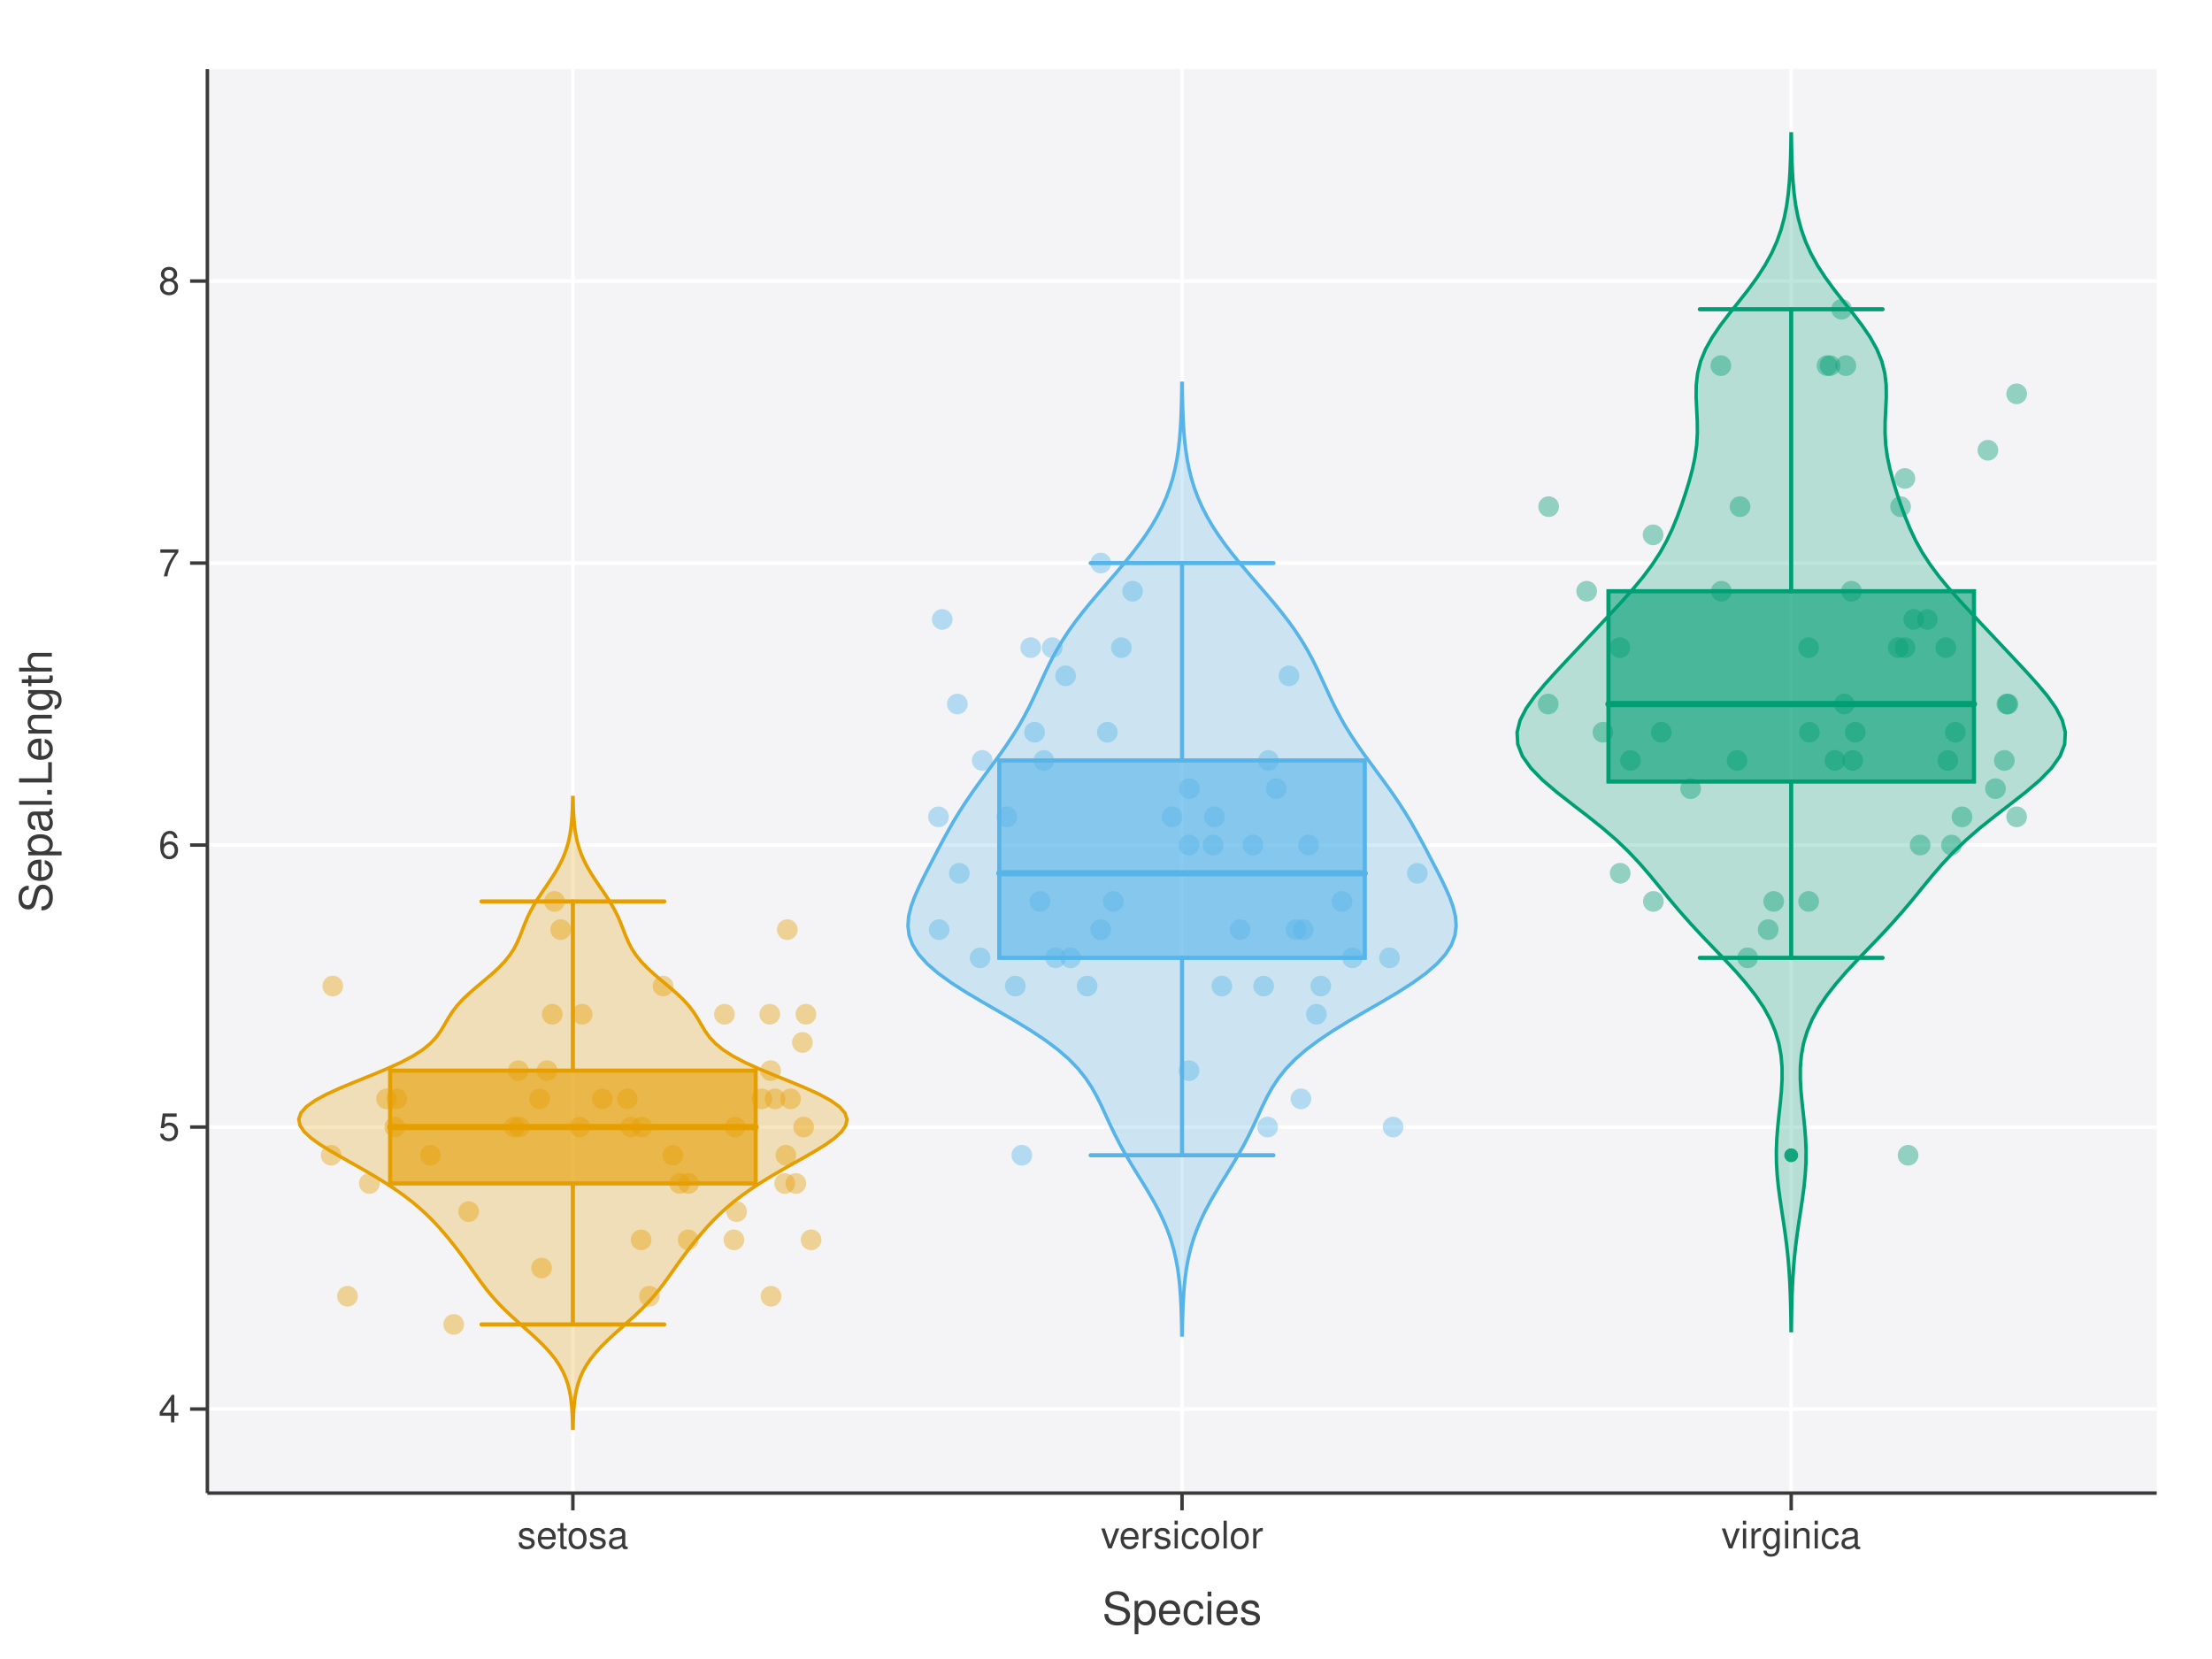
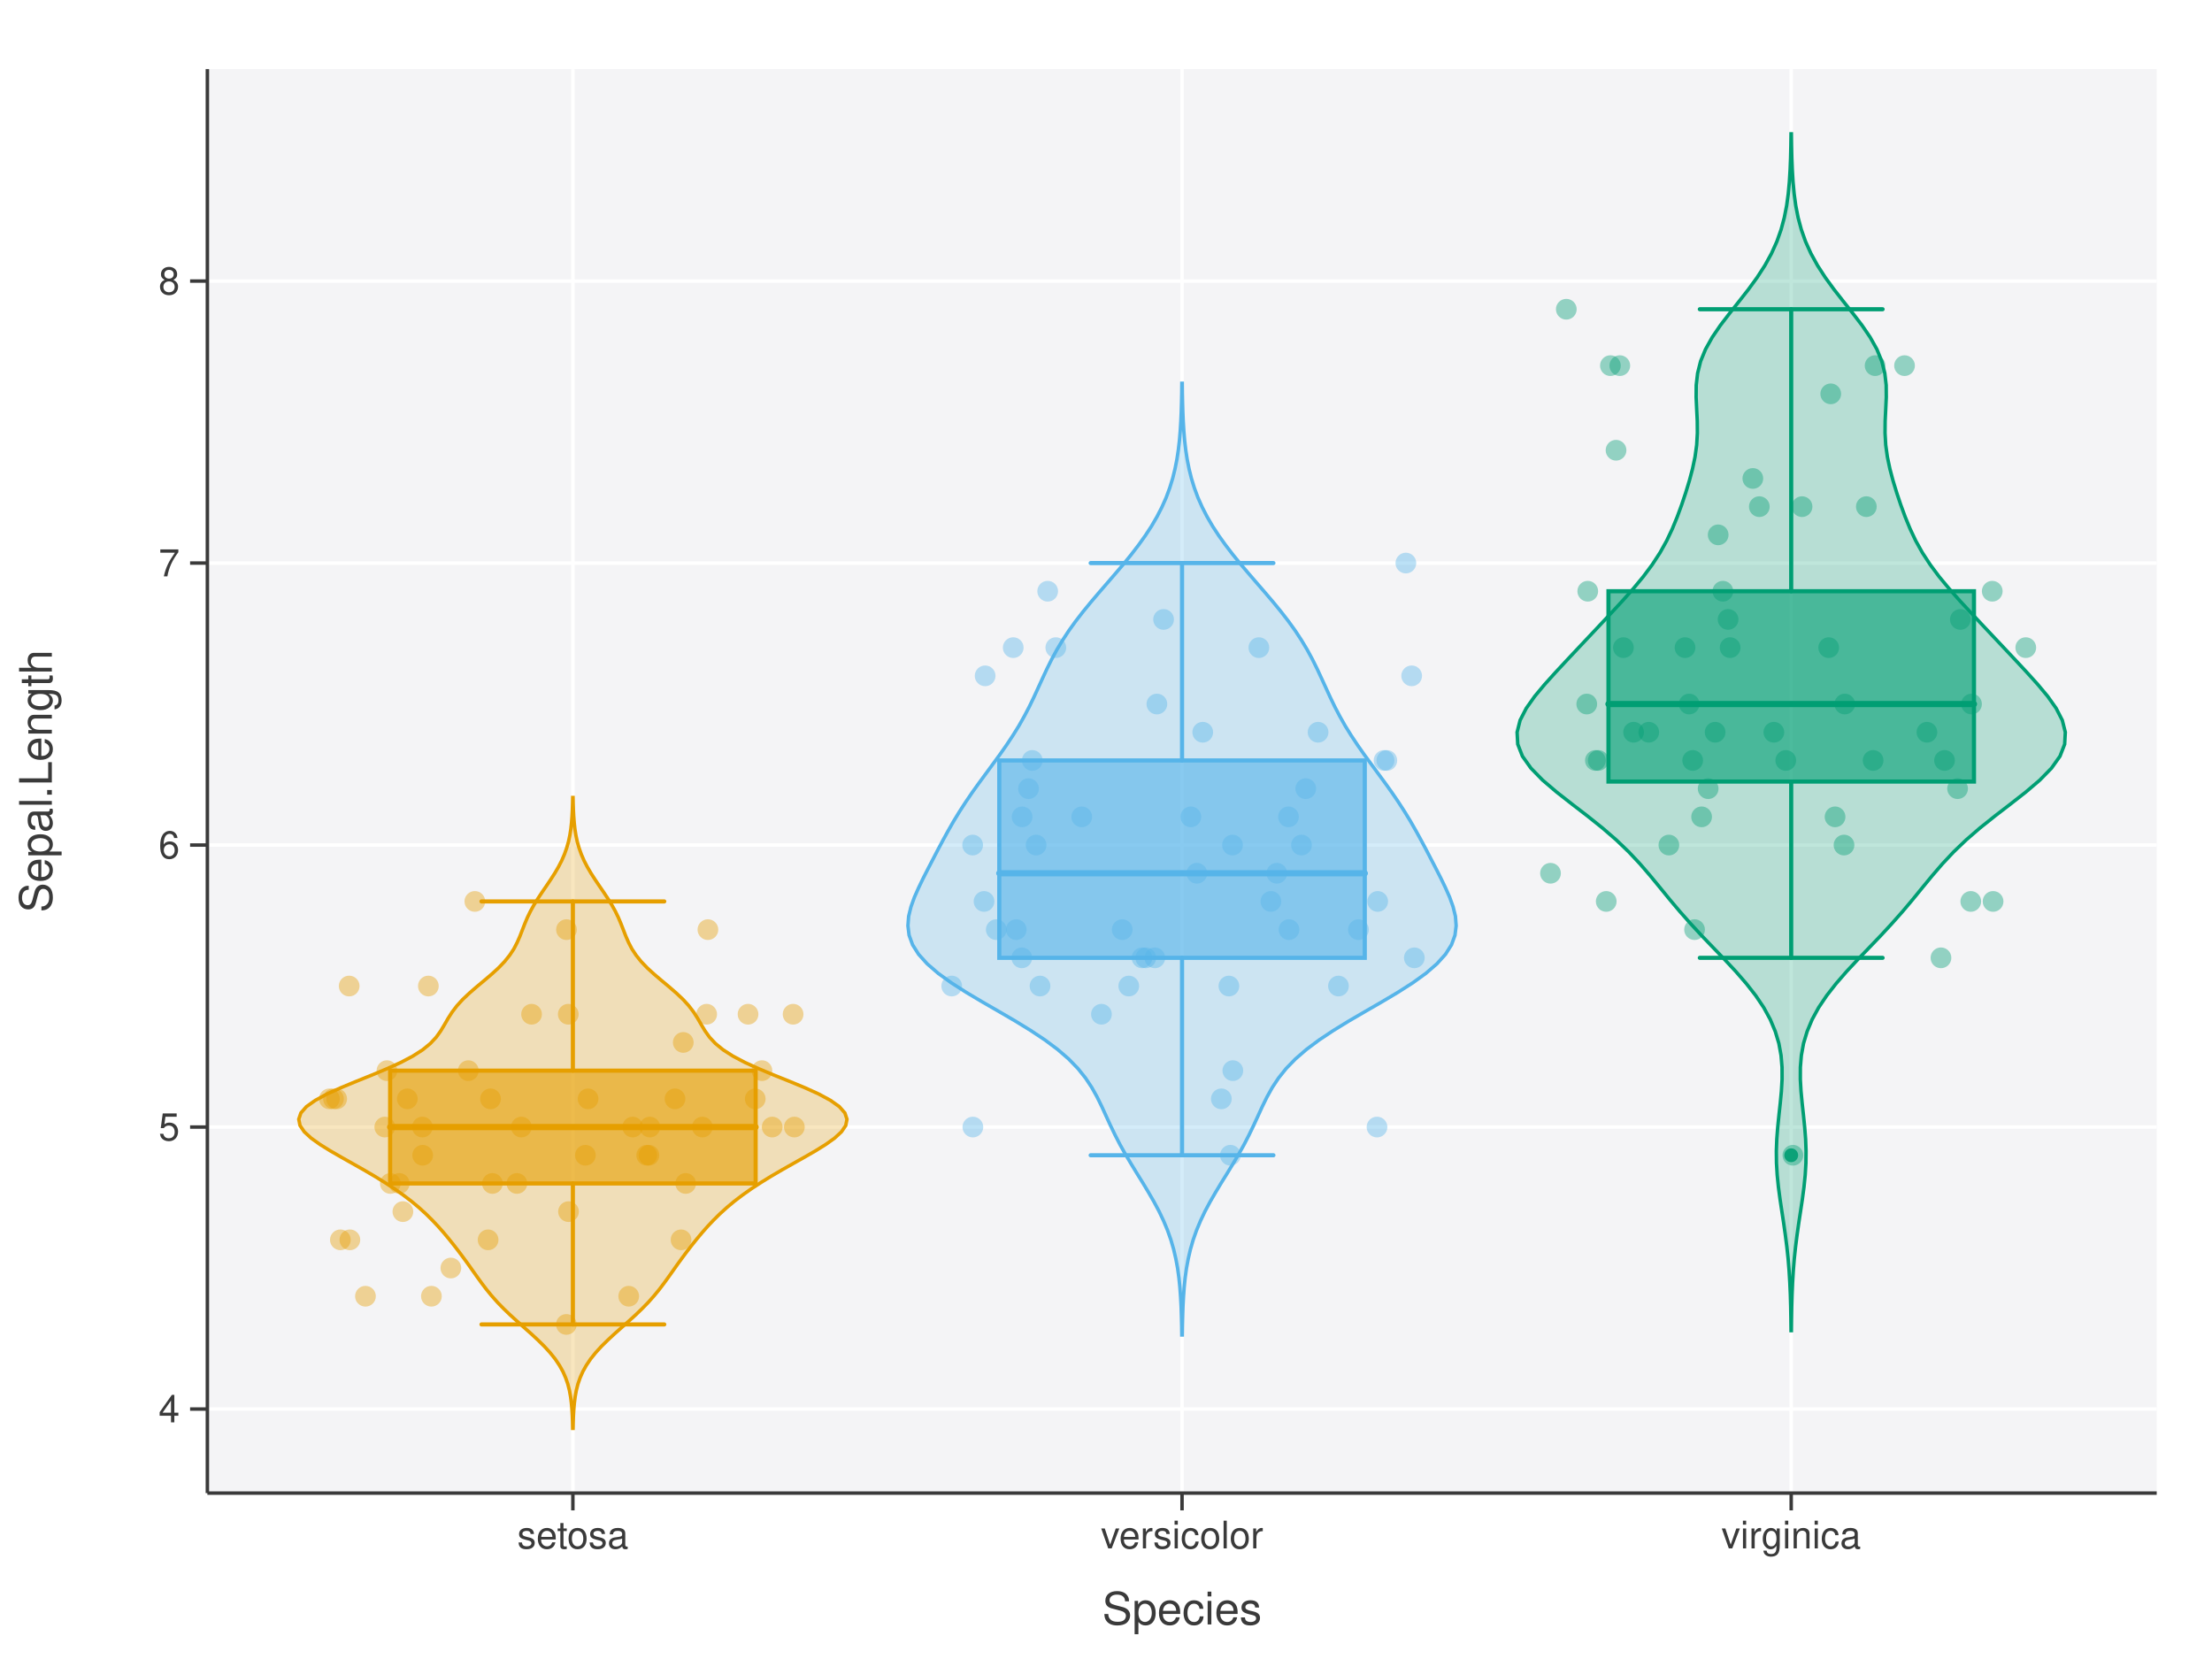
<svg xmlns="http://www.w3.org/2000/svg" width="640" height="480" viewBox="0 0 640 480" font-family="Helvetica, Arial, sans-serif">
  <rect x="0" y="0" width="640" height="480" fill="#FFFFFF" />
  <rect x="60" y="20" width="564" height="412" fill="#F4F4F6" />
  <line x1="165.75" y1="20" x2="165.75" y2="432" stroke="#FFFFFF" stroke-width="1" />
  <line x1="342" y1="20" x2="342" y2="432" stroke="#FFFFFF" stroke-width="1" />
  <line x1="518.25" y1="20" x2="518.25" y2="432" stroke="#FFFFFF" stroke-width="1" />
  <line x1="60" y1="407.68" x2="624" y2="407.68" stroke="#FFFFFF" stroke-width="1" />
  <line x1="60" y1="326.09" x2="624" y2="326.09" stroke="#FFFFFF" stroke-width="1" />
  <line x1="60" y1="244.5" x2="624" y2="244.5" stroke="#FFFFFF" stroke-width="1" />
  <line x1="60" y1="162.91" x2="624" y2="162.91" stroke="#FFFFFF" stroke-width="1" />
  <line x1="60" y1="81.32" x2="624" y2="81.32" stroke="#FFFFFF" stroke-width="1" />
  <clipPath id="panel1">
    <rect x="60" y="20" width="564" height="412" />
  </clipPath>
  <g clip-path="url(#panel1)">
    <polygon points="165.69,413.27 165.65,411.45 165.59,409.62 165.48,407.8 165.32,405.97 165.09,404.15 164.76,402.32 164.3,400.5 163.67,398.67 162.87,396.84 161.85,395.02 160.62,393.19 159.16,391.37 157.49,389.54 155.64,387.72 153.67,385.89 151.62,384.07 149.57,382.24 147.57,380.42 145.67,378.59 143.9,376.77 142.28,374.94 140.78,373.12 139.39,371.29 138.07,369.47 136.77,367.64 135.48,365.81 134.15,363.99 132.79,362.16 131.38,360.34 129.92,358.51 128.4,356.69 126.79,354.86 125.07,353.04 123.22,351.21 121.22,349.39 119.03,347.56 116.64,345.74 114.05,343.91 111.26,342.09 108.29,340.26 105.17,338.44 101.94,336.61 98.69,334.78 95.53,332.96 92.59,331.13 90.04,329.31 88.05,327.48 86.81,325.66 86.44,323.83 87.05,322.01 88.66,320.18 91.23,318.36 94.61,316.53 98.63,314.71 103.04,312.88 107.56,311.06 111.93,309.23 115.94,307.41 119.41,305.58 122.27,303.75 124.5,301.93 126.21,300.1 127.51,298.28 128.61,296.45 129.66,294.63 130.83,292.8 132.22,290.98 133.89,289.15 135.82,287.33 137.93,285.5 140.11,283.68 142.26,281.85 144.25,280.03 146,278.2 147.47,276.37 148.67,274.55 149.62,272.72 150.42,270.9 151.13,269.07 151.84,267.25 152.61,265.42 153.5,263.6 154.52,261.77 155.65,259.95 156.86,258.12 158.11,256.3 159.34,254.47 160.51,252.65 161.58,250.82 162.52,249 163.31,247.17 163.96,245.34 164.48,243.52 164.87,241.69 165.16,239.87 165.36,238.04 165.5,236.22 165.6,234.39 165.66,232.57 165.7,230.74 165.8,230.74 165.84,232.57 165.9,234.39 166,236.22 166.14,238.04 166.34,239.87 166.63,241.69 167.02,243.52 167.54,245.34 168.19,247.17 168.98,249 169.92,250.82 170.99,252.65 172.16,254.47 173.39,256.3 174.64,258.12 175.85,259.95 176.98,261.77 178,263.6 178.89,265.42 179.66,267.25 180.37,269.07 181.08,270.9 181.88,272.72 182.83,274.55 184.03,276.37 185.5,278.2 187.25,280.03 189.24,281.85 191.39,283.68 193.57,285.5 195.68,287.33 197.61,289.15 199.28,290.98 200.67,292.8 201.84,294.63 202.89,296.45 203.99,298.28 205.29,300.1 207,301.93 209.23,303.75 212.09,305.58 215.56,307.41 219.57,309.23 223.94,311.06 228.46,312.88 232.87,314.71 236.89,316.53 240.27,318.36 242.84,320.18 244.45,322.01 245.06,323.83 244.69,325.66 243.45,327.48 241.46,329.31 238.91,331.13 235.97,332.96 232.81,334.78 229.56,336.61 226.33,338.44 223.21,340.26 220.24,342.09 217.45,343.91 214.86,345.74 212.47,347.56 210.28,349.39 208.28,351.21 206.43,353.04 204.71,354.86 203.1,356.69 201.58,358.51 200.12,360.34 198.71,362.16 197.35,363.99 196.02,365.81 194.73,367.64 193.43,369.47 192.11,371.29 190.72,373.12 189.22,374.94 187.6,376.77 185.83,378.59 183.93,380.42 181.93,382.24 179.88,384.07 177.83,385.89 175.86,387.72 174.01,389.54 172.34,391.37 170.88,393.19 169.65,395.02 168.63,396.84 167.83,398.67 167.2,400.5 166.74,402.32 166.41,404.15 166.18,405.97 166.02,407.8 165.91,409.62 165.85,411.45 165.81,413.27" fill="#E69F00" fill-opacity="0.25" stroke="#E69F00" stroke-width="1" />
    <polygon points="341.93,386.25 341.89,383.49 341.82,380.74 341.73,377.99 341.58,375.23 341.38,372.48 341.1,369.73 340.72,366.97 340.21,364.22 339.57,361.47 338.77,358.71 337.8,355.96 336.65,353.21 335.34,350.45 333.87,347.7 332.28,344.95 330.62,342.19 328.91,339.44 327.23,336.68 325.6,333.93 324.06,331.18 322.64,328.42 321.31,325.67 320.04,322.92 318.78,320.16 317.43,317.41 315.9,314.66 314.07,311.9 311.87,309.15 309.2,306.4 306.01,303.64 302.33,300.89 298.19,298.14 293.69,295.38 288.97,292.63 284.2,289.88 279.56,287.12 275.26,284.37 271.45,281.62 268.26,278.86 265.78,276.11 264.04,273.36 263.03,270.6 262.69,267.85 262.9,265.1 263.58,262.34 264.57,259.59 265.79,256.84 267.12,254.08 268.52,251.33 269.95,248.58 271.38,245.82 272.85,243.07 274.36,240.32 275.94,237.56 277.62,234.81 279.4,232.06 281.28,229.3 283.25,226.55 285.27,223.8 287.3,221.04 289.31,218.29 291.24,215.54 293.07,212.78 294.78,210.03 296.34,207.27 297.78,204.52 299.11,201.77 300.38,199.01 301.64,196.26 302.92,193.51 304.29,190.75 305.78,188 307.43,185.25 309.24,182.49 311.22,179.74 313.35,176.99 315.61,174.23 317.95,171.48 320.33,168.73 322.71,165.97 325.05,163.22 327.29,160.47 329.41,157.71 331.38,154.96 333.18,152.21 334.78,149.45 336.19,146.7 337.41,143.95 338.43,141.19 339.28,138.44 339.96,135.69 340.51,132.93 340.93,130.18 341.25,127.43 341.48,124.67 341.65,121.92 341.77,119.17 341.85,116.41 341.91,113.66 341.94,110.91 342.06,110.91 342.09,113.66 342.15,116.41 342.23,119.17 342.35,121.92 342.52,124.67 342.75,127.43 343.07,130.18 343.49,132.93 344.04,135.69 344.72,138.44 345.57,141.19 346.59,143.95 347.81,146.7 349.22,149.45 350.82,152.21 352.62,154.96 354.59,157.71 356.71,160.47 358.95,163.22 361.29,165.97 363.67,168.73 366.05,171.48 368.39,174.23 370.65,176.99 372.78,179.74 374.76,182.49 376.57,185.25 378.22,188 379.71,190.75 381.08,193.51 382.36,196.26 383.62,199.01 384.89,201.77 386.22,204.52 387.66,207.27 389.22,210.03 390.93,212.78 392.76,215.54 394.69,218.29 396.7,221.04 398.73,223.8 400.75,226.55 402.72,229.3 404.6,232.06 406.38,234.81 408.06,237.56 409.64,240.32 411.15,243.07 412.62,245.82 414.05,248.58 415.48,251.33 416.88,254.08 418.21,256.84 419.43,259.59 420.42,262.34 421.1,265.1 421.31,267.85 420.97,270.6 419.96,273.36 418.22,276.11 415.74,278.86 412.55,281.62 408.74,284.37 404.44,287.12 399.8,289.88 395.03,292.63 390.31,295.38 385.81,298.14 381.67,300.89 377.99,303.64 374.8,306.4 372.13,309.15 369.93,311.9 368.1,314.66 366.57,317.41 365.22,320.16 363.96,322.92 362.69,325.67 361.36,328.42 359.94,331.18 358.4,333.93 356.77,336.68 355.09,339.44 353.38,342.19 351.72,344.95 350.13,347.7 348.66,350.45 347.35,353.21 346.2,355.96 345.23,358.71 344.43,361.47 343.79,364.22 343.28,366.97 342.9,369.73 342.62,372.48 342.42,375.23 342.27,377.99 342.18,380.74 342.11,383.49 342.07,386.25" fill="#56B4E9" fill-opacity="0.25" stroke="#56B4E9" stroke-width="1" />
    <polygon points="518.2,384.99 518.16,381.53 518.1,378.07 518,374.61 517.85,371.14 517.64,367.68 517.36,364.22 516.99,360.75 516.55,357.29 516.06,353.83 515.53,350.37 515.01,346.9 514.55,343.44 514.2,339.98 513.99,336.52 513.95,333.05 514.08,329.59 514.35,326.13 514.7,322.67 515.08,319.2 515.41,315.74 515.61,312.28 515.6,308.81 515.31,305.35 514.68,301.89 513.64,298.43 512.19,294.96 510.3,291.5 507.97,288.04 505.26,284.58 502.25,281.11 499.02,277.65 495.69,274.19 492.37,270.73 489.16,267.26 486.09,263.8 483.17,260.34 480.34,256.87 477.49,253.41 474.51,249.95 471.26,246.49 467.64,243.02 463.64,239.56 459.31,236.1 454.81,232.64 450.38,229.17 446.32,225.71 442.94,222.25 440.48,218.79 439.13,215.32 438.94,211.86 439.81,208.4 441.59,204.93 444.04,201.47 446.93,198.01 450.05,194.55 453.28,191.08 456.53,187.62 459.79,184.16 463.05,180.7 466.3,177.23 469.5,173.77 472.57,170.31 475.44,166.85 478.03,163.38 480.29,159.92 482.22,156.46 483.86,152.99 485.28,149.53 486.55,146.07 487.71,142.61 488.77,139.14 489.69,135.68 490.42,132.22 490.9,128.76 491.1,125.29 491.07,121.83 490.9,118.37 490.74,114.91 490.77,111.44 491.17,107.98 492.04,104.52 493.46,101.06 495.4,97.59 497.76,94.13 500.41,90.67 503.16,87.2 505.87,83.74 508.39,80.28 510.63,76.82 512.54,73.35 514.1,69.89 515.32,66.43 516.25,62.97 516.93,59.5 517.4,56.04 517.72,52.58 517.93,49.12 518.07,45.65 518.15,42.19 518.2,38.73 518.3,38.73 518.35,42.19 518.43,45.65 518.57,49.12 518.78,52.58 519.1,56.04 519.57,59.5 520.25,62.97 521.18,66.43 522.4,69.89 523.96,73.35 525.87,76.82 528.11,80.28 530.63,83.74 533.34,87.2 536.09,90.67 538.74,94.13 541.1,97.59 543.04,101.06 544.46,104.52 545.33,107.98 545.73,111.44 545.76,114.91 545.6,118.37 545.43,121.83 545.4,125.29 545.6,128.76 546.08,132.22 546.81,135.68 547.73,139.14 548.79,142.61 549.95,146.07 551.22,149.53 552.64,152.99 554.28,156.46 556.21,159.92 558.47,163.38 561.06,166.85 563.93,170.31 567,173.77 570.2,177.23 573.45,180.7 576.71,184.16 579.97,187.62 583.22,191.08 586.45,194.55 589.57,198.01 592.46,201.47 594.91,204.93 596.69,208.4 597.56,211.86 597.37,215.32 596.02,218.79 593.56,222.25 590.18,225.71 586.12,229.17 581.69,232.64 577.19,236.1 572.86,239.56 568.86,243.02 565.24,246.49 561.99,249.95 559.01,253.41 556.16,256.87 553.33,260.34 550.41,263.8 547.34,267.26 544.13,270.73 540.81,274.19 537.48,277.65 534.25,281.11 531.24,284.58 528.53,288.04 526.2,291.5 524.31,294.96 522.86,298.43 521.82,301.89 521.19,305.35 520.9,308.81 520.89,312.28 521.09,315.74 521.42,319.2 521.8,322.67 522.15,326.13 522.42,329.59 522.55,333.05 522.51,336.52 522.3,339.98 521.95,343.44 521.49,346.9 520.97,350.37 520.44,353.83 519.95,357.29 519.51,360.75 519.14,364.22 518.86,367.68 518.65,371.14 518.5,374.61 518.4,378.07 518.34,381.53 518.3,384.99" fill="#009E73" fill-opacity="0.25" stroke="#009E73" stroke-width="1" />
    <polyline points="165.75,309.77 165.75,260.81" fill="none" stroke="#E69F00" stroke-width="1.2" stroke-opacity="1" stroke-linejoin="round" stroke-linecap="round" />
    <polyline points="165.75,342.41 165.75,383.2" fill="none" stroke="#E69F00" stroke-width="1.2" stroke-opacity="1" stroke-linejoin="round" stroke-linecap="round" />
    <polyline points="139.31,260.81 192.19,260.81" fill="none" stroke="#E69F00" stroke-width="1.2" stroke-opacity="1" stroke-linejoin="round" stroke-linecap="round" />
    <polyline points="139.31,383.2 192.19,383.2" fill="none" stroke="#E69F00" stroke-width="1.2" stroke-opacity="1" stroke-linejoin="round" stroke-linecap="round" />
    <rect x="112.88" y="309.77" width="105.75" height="32.64" fill="#E69F00" fill-opacity="0.6" stroke="#E69F00" stroke-width="1.2" />
    <polyline points="112.88,326.09 218.62,326.09" fill="none" stroke="#E69F00" stroke-width="1.8" stroke-opacity="1" stroke-linejoin="round" stroke-linecap="round" />
    <polyline points="342,220.02 342,162.91" fill="none" stroke="#56B4E9" stroke-width="1.2" stroke-opacity="1" stroke-linejoin="round" stroke-linecap="round" />
    <polyline points="342,277.13 342,334.25" fill="none" stroke="#56B4E9" stroke-width="1.2" stroke-opacity="1" stroke-linejoin="round" stroke-linecap="round" />
    <polyline points="315.56,162.91 368.44,162.91" fill="none" stroke="#56B4E9" stroke-width="1.2" stroke-opacity="1" stroke-linejoin="round" stroke-linecap="round" />
    <polyline points="315.56,334.25 368.44,334.25" fill="none" stroke="#56B4E9" stroke-width="1.2" stroke-opacity="1" stroke-linejoin="round" stroke-linecap="round" />
    <rect x="289.12" y="220.02" width="105.75" height="57.11" fill="#56B4E9" fill-opacity="0.6" stroke="#56B4E9" stroke-width="1.2" />
    <polyline points="289.12,252.66 394.88,252.66" fill="none" stroke="#56B4E9" stroke-width="1.8" stroke-opacity="1" stroke-linejoin="round" stroke-linecap="round" />
    <polyline points="518.25,171.06 518.25,89.47" fill="none" stroke="#009E73" stroke-width="1.2" stroke-opacity="1" stroke-linejoin="round" stroke-linecap="round" />
    <polyline points="518.25,226.14 518.25,277.13" fill="none" stroke="#009E73" stroke-width="1.2" stroke-opacity="1" stroke-linejoin="round" stroke-linecap="round" />
    <polyline points="491.81,89.47 544.69,89.47" fill="none" stroke="#009E73" stroke-width="1.2" stroke-opacity="1" stroke-linejoin="round" stroke-linecap="round" />
    <polyline points="491.81,277.13 544.69,277.13" fill="none" stroke="#009E73" stroke-width="1.2" stroke-opacity="1" stroke-linejoin="round" stroke-linecap="round" />
    <rect x="465.38" y="171.06" width="105.75" height="55.07" fill="#009E73" fill-opacity="0.6" stroke="#009E73" stroke-width="1.2" />
    <polyline points="465.38,203.7 571.12,203.7" fill="none" stroke="#009E73" stroke-width="1.8" stroke-opacity="1" stroke-linejoin="round" stroke-linecap="round" />
    <circle cx="518.25" cy="334.25" r="2" fill="#009E73" fill-opacity="0.9" />
-     <circle cx="224.24" cy="317.93" r="3" fill="#E69F00" fill-opacity="0.4" />
-     <circle cx="227.38" cy="334.25" r="3" fill="#E69F00" fill-opacity="0.4" />
-     <circle cx="135.6" cy="350.56" r="3" fill="#E69F00" fill-opacity="0.4" />
-     <circle cx="212.34" cy="358.72" r="3" fill="#E69F00" fill-opacity="0.4" />
-     <circle cx="185.74" cy="326.09" r="3" fill="#E69F00" fill-opacity="0.4" />
-     <circle cx="168.44" cy="293.45" r="3" fill="#E69F00" fill-opacity="0.4" />
-     <circle cx="199.11" cy="358.72" r="3" fill="#E69F00" fill-opacity="0.4" />
-     <circle cx="114.24" cy="326.09" r="3" fill="#E69F00" fill-opacity="0.4" />
-     <circle cx="187.89" cy="375.04" r="3" fill="#E69F00" fill-opacity="0.4" />
-     <circle cx="194.66" cy="334.25" r="3" fill="#E69F00" fill-opacity="0.4" />
-     <circle cx="159.79" cy="293.45" r="3" fill="#E69F00" fill-opacity="0.4" />
-     <circle cx="196.64" cy="342.41" r="3" fill="#E69F00" fill-opacity="0.4" />
-     <circle cx="227.04" cy="342.41" r="3" fill="#E69F00" fill-opacity="0.4" />
-     <circle cx="131.27" cy="383.2" r="3" fill="#E69F00" fill-opacity="0.4" />
-     <circle cx="160.43" cy="260.81" r="3" fill="#E69F00" fill-opacity="0.4" />
-     <circle cx="227.79" cy="268.97" r="3" fill="#E69F00" fill-opacity="0.4" />
-     <circle cx="233.18" cy="293.45" r="3" fill="#E69F00" fill-opacity="0.4" />
-     <circle cx="111.82" cy="317.93" r="3" fill="#E69F00" fill-opacity="0.4" />
-     <circle cx="162.22" cy="268.97" r="3" fill="#E69F00" fill-opacity="0.4" />
-     <circle cx="174.26" cy="317.93" r="3" fill="#E69F00" fill-opacity="0.4" />
-     <circle cx="222.72" cy="293.45" r="3" fill="#E69F00" fill-opacity="0.4" />
-     <circle cx="114.81" cy="317.93" r="3" fill="#E69F00" fill-opacity="0.4" />
-     <circle cx="234.68" cy="358.72" r="3" fill="#E69F00" fill-opacity="0.4" />
-     <circle cx="228.73" cy="317.93" r="3" fill="#E69F00" fill-opacity="0.4" />
-     <circle cx="106.87" cy="342.41" r="3" fill="#E69F00" fill-opacity="0.4" />
-     <circle cx="167.75" cy="326.09" r="3" fill="#E69F00" fill-opacity="0.4" />
-     <circle cx="150.27" cy="326.09" r="3" fill="#E69F00" fill-opacity="0.4" />
-     <circle cx="222.96" cy="309.77" r="3" fill="#E69F00" fill-opacity="0.4" />
-     <circle cx="158.27" cy="309.77" r="3" fill="#E69F00" fill-opacity="0.4" />
-     <circle cx="213.13" cy="350.56" r="3" fill="#E69F00" fill-opacity="0.4" />
-     <circle cx="199.25" cy="342.41" r="3" fill="#E69F00" fill-opacity="0.4" />
-     <circle cx="209.61" cy="293.45" r="3" fill="#E69F00" fill-opacity="0.4" />
-     <circle cx="149.97" cy="309.77" r="3" fill="#E69F00" fill-opacity="0.4" />
-     <circle cx="191.86" cy="285.29" r="3" fill="#E69F00" fill-opacity="0.4" />
-     <circle cx="95.81" cy="334.25" r="3" fill="#E69F00" fill-opacity="0.4" />
-     <circle cx="212.69" cy="326.09" r="3" fill="#E69F00" fill-opacity="0.4" />
-     <circle cx="96.28" cy="285.29" r="3" fill="#E69F00" fill-opacity="0.4" />
-     <circle cx="124.53" cy="334.25" r="3" fill="#E69F00" fill-opacity="0.4" />
-     <circle cx="223.08" cy="375.04" r="3" fill="#E69F00" fill-opacity="0.4" />
-     <circle cx="181.51" cy="317.93" r="3" fill="#E69F00" fill-opacity="0.4" />
-     <circle cx="148.77" cy="326.09" r="3" fill="#E69F00" fill-opacity="0.4" />
-     <circle cx="156.69" cy="366.88" r="3" fill="#E69F00" fill-opacity="0.4" />
-     <circle cx="100.53" cy="375.04" r="3" fill="#E69F00" fill-opacity="0.4" />
-     <circle cx="232.52" cy="326.09" r="3" fill="#E69F00" fill-opacity="0.4" />
-     <circle cx="156.13" cy="317.93" r="3" fill="#E69F00" fill-opacity="0.4" />
-     <circle cx="230.27" cy="342.41" r="3" fill="#E69F00" fill-opacity="0.4" />
-     <circle cx="220.42" cy="317.93" r="3" fill="#E69F00" fill-opacity="0.4" />
-     <circle cx="185.49" cy="358.72" r="3" fill="#E69F00" fill-opacity="0.4" />
-     <circle cx="232.16" cy="301.61" r="3" fill="#E69F00" fill-opacity="0.4" />
-     <circle cx="182.51" cy="326.09" r="3" fill="#E69F00" fill-opacity="0.4" />
-     <circle cx="318.51" cy="162.91" r="3" fill="#56B4E9" fill-opacity="0.4" />
-     <circle cx="320.39" cy="211.86" r="3" fill="#56B4E9" fill-opacity="0.4" />
-     <circle cx="327.69" cy="171.06" r="3" fill="#56B4E9" fill-opacity="0.4" />
-     <circle cx="382.14" cy="285.29" r="3" fill="#56B4E9" fill-opacity="0.4" />
-     <circle cx="276.99" cy="203.7" r="3" fill="#56B4E9" fill-opacity="0.4" />
-     <circle cx="377.08" cy="268.97" r="3" fill="#56B4E9" fill-opacity="0.4" />
-     <circle cx="367" cy="220.02" r="3" fill="#56B4E9" fill-opacity="0.4" />
-     <circle cx="295.65" cy="334.25" r="3" fill="#56B4E9" fill-opacity="0.4" />
-     <circle cx="308.31" cy="195.54" r="3" fill="#56B4E9" fill-opacity="0.4" />
-     <circle cx="344.03" cy="309.77" r="3" fill="#56B4E9" fill-opacity="0.4" />
-     <circle cx="366.76" cy="326.09" r="3" fill="#56B4E9" fill-opacity="0.4" />
-     <circle cx="410.08" cy="252.66" r="3" fill="#56B4E9" fill-opacity="0.4" />
-     <circle cx="378.6" cy="244.5" r="3" fill="#56B4E9" fill-opacity="0.4" />
-     <circle cx="351.37" cy="236.34" r="3" fill="#56B4E9" fill-opacity="0.4" />
-     <circle cx="391.31" cy="277.13" r="3" fill="#56B4E9" fill-opacity="0.4" />
-     <circle cx="298.22" cy="187.38" r="3" fill="#56B4E9" fill-opacity="0.4" />
-     <circle cx="309.75" cy="277.13" r="3" fill="#56B4E9" fill-opacity="0.4" />
-     <circle cx="388.27" cy="260.81" r="3" fill="#56B4E9" fill-opacity="0.4" />
-     <circle cx="369.24" cy="228.18" r="3" fill="#56B4E9" fill-opacity="0.4" />
-     <circle cx="305.42" cy="277.13" r="3" fill="#56B4E9" fill-opacity="0.4" />
-     <circle cx="277.56" cy="252.66" r="3" fill="#56B4E9" fill-opacity="0.4" />
-     <circle cx="291.31" cy="236.34" r="3" fill="#56B4E9" fill-opacity="0.4" />
-     <circle cx="302.01" cy="220.02" r="3" fill="#56B4E9" fill-opacity="0.4" />
-     <circle cx="339.1" cy="236.34" r="3" fill="#56B4E9" fill-opacity="0.4" />
-     <circle cx="299.33" cy="211.86" r="3" fill="#56B4E9" fill-opacity="0.4" />
-     <circle cx="372.93" cy="195.54" r="3" fill="#56B4E9" fill-opacity="0.4" />
-     <circle cx="272.61" cy="179.22" r="3" fill="#56B4E9" fill-opacity="0.4" />
-     <circle cx="324.44" cy="187.38" r="3" fill="#56B4E9" fill-opacity="0.4" />
-     <circle cx="344.03" cy="244.5" r="3" fill="#56B4E9" fill-opacity="0.4" />
-     <circle cx="271.72" cy="268.97" r="3" fill="#56B4E9" fill-opacity="0.4" />
-     <circle cx="353.51" cy="285.29" r="3" fill="#56B4E9" fill-opacity="0.4" />
-     <circle cx="293.76" cy="285.29" r="3" fill="#56B4E9" fill-opacity="0.4" />
-     <circle cx="322.12" cy="260.81" r="3" fill="#56B4E9" fill-opacity="0.4" />
-     <circle cx="362.53" cy="244.5" r="3" fill="#56B4E9" fill-opacity="0.4" />
-     <circle cx="380.89" cy="293.45" r="3" fill="#56B4E9" fill-opacity="0.4" />
-     <circle cx="350.97" cy="244.5" r="3" fill="#56B4E9" fill-opacity="0.4" />
-     <circle cx="304.45" cy="187.38" r="3" fill="#56B4E9" fill-opacity="0.4" />
-     <circle cx="284.19" cy="220.02" r="3" fill="#56B4E9" fill-opacity="0.4" />
-     <circle cx="283.57" cy="277.13" r="3" fill="#56B4E9" fill-opacity="0.4" />
-     <circle cx="314.54" cy="285.29" r="3" fill="#56B4E9" fill-opacity="0.4" />
-     <circle cx="365.61" cy="285.29" r="3" fill="#56B4E9" fill-opacity="0.4" />
-     <circle cx="271.53" cy="236.34" r="3" fill="#56B4E9" fill-opacity="0.4" />
-     <circle cx="300.91" cy="260.81" r="3" fill="#56B4E9" fill-opacity="0.4" />
-     <circle cx="403.06" cy="326.09" r="3" fill="#56B4E9" fill-opacity="0.4" />
-     <circle cx="402.02" cy="277.13" r="3" fill="#56B4E9" fill-opacity="0.4" />
-     <circle cx="375.01" cy="268.97" r="3" fill="#56B4E9" fill-opacity="0.4" />
-     <circle cx="318.46" cy="268.97" r="3" fill="#56B4E9" fill-opacity="0.4" />
-     <circle cx="344.12" cy="228.18" r="3" fill="#56B4E9" fill-opacity="0.4" />
-     <circle cx="376.4" cy="317.93" r="3" fill="#56B4E9" fill-opacity="0.4" />
-     <circle cx="358.8" cy="268.97" r="3" fill="#56B4E9" fill-opacity="0.4" />
-     <circle cx="536.05" cy="220.02" r="3" fill="#009E73" fill-opacity="0.4" />
-     <circle cx="478.37" cy="260.81" r="3" fill="#009E73" fill-opacity="0.4" />
-     <circle cx="478.29" cy="154.75" r="3" fill="#009E73" fill-opacity="0.4" />
-     <circle cx="502.59" cy="220.02" r="3" fill="#009E73" fill-opacity="0.4" />
-     <circle cx="580.64" cy="203.7" r="3" fill="#009E73" fill-opacity="0.4" />
-     <circle cx="583.48" cy="113.95" r="3" fill="#009E73" fill-opacity="0.4" />
-     <circle cx="552.07" cy="334.25" r="3" fill="#009E73" fill-opacity="0.4" />
-     <circle cx="551.14" cy="138.43" r="3" fill="#009E73" fill-opacity="0.4" />
-     <circle cx="523.29" cy="187.38" r="3" fill="#009E73" fill-opacity="0.4" />
-     <circle cx="448.07" cy="146.59" r="3" fill="#009E73" fill-opacity="0.4" />
-     <circle cx="533.61" cy="203.7" r="3" fill="#009E73" fill-opacity="0.4" />
-     <circle cx="565.74" cy="211.86" r="3" fill="#009E73" fill-opacity="0.4" />
-     <circle cx="553.71" cy="179.22" r="3" fill="#009E73" fill-opacity="0.4" />
-     <circle cx="511.59" cy="268.97" r="3" fill="#009E73" fill-opacity="0.4" />
-     <circle cx="523.3" cy="260.81" r="3" fill="#009E73" fill-opacity="0.4" />
-     <circle cx="523.52" cy="211.86" r="3" fill="#009E73" fill-opacity="0.4" />
-     <circle cx="447.94" cy="203.7" r="3" fill="#009E73" fill-opacity="0.4" />
-     <circle cx="497.9" cy="105.79" r="3" fill="#009E73" fill-opacity="0.4" />
-     <circle cx="534.06" cy="105.79" r="3" fill="#009E73" fill-opacity="0.4" />
-     <circle cx="564.63" cy="244.5" r="3" fill="#009E73" fill-opacity="0.4" />
-     <circle cx="498.05" cy="171.06" r="3" fill="#009E73" fill-opacity="0.4" />
-     <circle cx="505.65" cy="277.13" r="3" fill="#009E73" fill-opacity="0.4" />
-     <circle cx="528.61" cy="105.79" r="3" fill="#009E73" fill-opacity="0.4" />
-     <circle cx="530.89" cy="220.02" r="3" fill="#009E73" fill-opacity="0.4" />
-     <circle cx="549.22" cy="187.38" r="3" fill="#009E73" fill-opacity="0.4" />
-     <circle cx="503.44" cy="146.59" r="3" fill="#009E73" fill-opacity="0.4" />
-     <circle cx="577.36" cy="228.18" r="3" fill="#009E73" fill-opacity="0.4" />
-     <circle cx="583.47" cy="236.34" r="3" fill="#009E73" fill-opacity="0.4" />
-     <circle cx="480.68" cy="211.86" r="3" fill="#009E73" fill-opacity="0.4" />
-     <circle cx="549.9" cy="146.59" r="3" fill="#009E73" fill-opacity="0.4" />
-     <circle cx="575.16" cy="130.27" r="3" fill="#009E73" fill-opacity="0.4" />
-     <circle cx="532.84" cy="89.47" r="3" fill="#009E73" fill-opacity="0.4" />
-     <circle cx="536.79" cy="211.86" r="3" fill="#009E73" fill-opacity="0.4" />
-     <circle cx="579.92" cy="220.02" r="3" fill="#009E73" fill-opacity="0.4" />
-     <circle cx="567.67" cy="236.34" r="3" fill="#009E73" fill-opacity="0.4" />
-     <circle cx="529.5" cy="105.79" r="3" fill="#009E73" fill-opacity="0.4" />
-     <circle cx="563.57" cy="220.02" r="3" fill="#009E73" fill-opacity="0.4" />
-     <circle cx="463.78" cy="211.86" r="3" fill="#009E73" fill-opacity="0.4" />
-     <circle cx="555.55" cy="244.5" r="3" fill="#009E73" fill-opacity="0.4" />
-     <circle cx="535.68" cy="171.06" r="3" fill="#009E73" fill-opacity="0.4" />
-     <circle cx="468.68" cy="187.38" r="3" fill="#009E73" fill-opacity="0.4" />
-     <circle cx="459.07" cy="171.06" r="3" fill="#009E73" fill-opacity="0.4" />
-     <circle cx="513.18" cy="260.81" r="3" fill="#009E73" fill-opacity="0.4" />
-     <circle cx="557.64" cy="179.22" r="3" fill="#009E73" fill-opacity="0.4" />
-     <circle cx="551.18" cy="187.38" r="3" fill="#009E73" fill-opacity="0.4" />
-     <circle cx="562.98" cy="187.38" r="3" fill="#009E73" fill-opacity="0.4" />
-     <circle cx="471.74" cy="220.02" r="3" fill="#009E73" fill-opacity="0.4" />
-     <circle cx="580.96" cy="203.7" r="3" fill="#009E73" fill-opacity="0.4" />
-     <circle cx="489.15" cy="228.18" r="3" fill="#009E73" fill-opacity="0.4" />
-     <circle cx="468.77" cy="252.66" r="3" fill="#009E73" fill-opacity="0.4" />
+     <circle cx="95.3" cy="317.93" r="3" fill="#E69F00" fill-opacity="0.4" />
+     <circle cx="187.76" cy="334.25" r="3" fill="#E69F00" fill-opacity="0.4" />
+     <circle cx="164.49" cy="350.56" r="3" fill="#E69F00" fill-opacity="0.4" />
+     <circle cx="197.05" cy="358.72" r="3" fill="#E69F00" fill-opacity="0.4" />
+     <circle cx="223.42" cy="326.09" r="3" fill="#E69F00" fill-opacity="0.4" />
+     <circle cx="153.8" cy="293.45" r="3" fill="#E69F00" fill-opacity="0.4" />
+     <circle cx="98.48" cy="358.72" r="3" fill="#E69F00" fill-opacity="0.4" />
+     <circle cx="122.21" cy="326.09" r="3" fill="#E69F00" fill-opacity="0.4" />
+     <circle cx="124.82" cy="375.04" r="3" fill="#E69F00" fill-opacity="0.4" />
+     <circle cx="122.29" cy="334.25" r="3" fill="#E69F00" fill-opacity="0.4" />
+     <circle cx="164.42" cy="293.45" r="3" fill="#E69F00" fill-opacity="0.4" />
+     <circle cx="142.47" cy="342.41" r="3" fill="#E69F00" fill-opacity="0.4" />
+     <circle cx="198.39" cy="342.41" r="3" fill="#E69F00" fill-opacity="0.4" />
+     <circle cx="163.86" cy="383.2" r="3" fill="#E69F00" fill-opacity="0.4" />
+     <circle cx="137.39" cy="260.81" r="3" fill="#E69F00" fill-opacity="0.4" />
+     <circle cx="204.82" cy="268.97" r="3" fill="#E69F00" fill-opacity="0.4" />
+     <circle cx="216.43" cy="293.45" r="3" fill="#E69F00" fill-opacity="0.4" />
+     <circle cx="141.92" cy="317.93" r="3" fill="#E69F00" fill-opacity="0.4" />
+     <circle cx="163.9" cy="268.97" r="3" fill="#E69F00" fill-opacity="0.4" />
+     <circle cx="218.51" cy="317.93" r="3" fill="#E69F00" fill-opacity="0.4" />
+     <circle cx="229.47" cy="293.45" r="3" fill="#E69F00" fill-opacity="0.4" />
+     <circle cx="170.15" cy="317.93" r="3" fill="#E69F00" fill-opacity="0.4" />
+     <circle cx="141.22" cy="358.72" r="3" fill="#E69F00" fill-opacity="0.4" />
+     <circle cx="96.49" cy="317.93" r="3" fill="#E69F00" fill-opacity="0.4" />
+     <circle cx="149.56" cy="342.41" r="3" fill="#E69F00" fill-opacity="0.4" />
+     <circle cx="188.02" cy="326.09" r="3" fill="#E69F00" fill-opacity="0.4" />
+     <circle cx="229.83" cy="326.09" r="3" fill="#E69F00" fill-opacity="0.4" />
+     <circle cx="111.96" cy="309.77" r="3" fill="#E69F00" fill-opacity="0.4" />
+     <circle cx="220.45" cy="309.77" r="3" fill="#E69F00" fill-opacity="0.4" />
+     <circle cx="116.57" cy="350.56" r="3" fill="#E69F00" fill-opacity="0.4" />
+     <circle cx="115.53" cy="342.41" r="3" fill="#E69F00" fill-opacity="0.4" />
+     <circle cx="204.46" cy="293.45" r="3" fill="#E69F00" fill-opacity="0.4" />
+     <circle cx="135.5" cy="309.77" r="3" fill="#E69F00" fill-opacity="0.4" />
+     <circle cx="101.03" cy="285.29" r="3" fill="#E69F00" fill-opacity="0.4" />
+     <circle cx="187.11" cy="334.25" r="3" fill="#E69F00" fill-opacity="0.4" />
+     <circle cx="111.33" cy="326.09" r="3" fill="#E69F00" fill-opacity="0.4" />
+     <circle cx="123.94" cy="285.29" r="3" fill="#E69F00" fill-opacity="0.4" />
+     <circle cx="169.37" cy="334.25" r="3" fill="#E69F00" fill-opacity="0.4" />
+     <circle cx="181.91" cy="375.04" r="3" fill="#E69F00" fill-opacity="0.4" />
+     <circle cx="195.3" cy="317.93" r="3" fill="#E69F00" fill-opacity="0.4" />
+     <circle cx="183.05" cy="326.09" r="3" fill="#E69F00" fill-opacity="0.4" />
+     <circle cx="130.45" cy="366.88" r="3" fill="#E69F00" fill-opacity="0.4" />
+     <circle cx="105.74" cy="375.04" r="3" fill="#E69F00" fill-opacity="0.4" />
+     <circle cx="150.85" cy="326.09" r="3" fill="#E69F00" fill-opacity="0.4" />
+     <circle cx="97.41" cy="317.93" r="3" fill="#E69F00" fill-opacity="0.4" />
+     <circle cx="112.94" cy="342.41" r="3" fill="#E69F00" fill-opacity="0.4" />
+     <circle cx="117.85" cy="317.93" r="3" fill="#E69F00" fill-opacity="0.4" />
+     <circle cx="101.23" cy="358.72" r="3" fill="#E69F00" fill-opacity="0.4" />
+     <circle cx="197.69" cy="301.61" r="3" fill="#E69F00" fill-opacity="0.4" />
+     <circle cx="203.21" cy="326.09" r="3" fill="#E69F00" fill-opacity="0.4" />
+     <circle cx="406.76" cy="162.91" r="3" fill="#56B4E9" fill-opacity="0.4" />
+     <circle cx="347.99" cy="211.86" r="3" fill="#56B4E9" fill-opacity="0.4" />
+     <circle cx="303.13" cy="171.06" r="3" fill="#56B4E9" fill-opacity="0.4" />
+     <circle cx="387.26" cy="285.29" r="3" fill="#56B4E9" fill-opacity="0.4" />
+     <circle cx="334.72" cy="203.7" r="3" fill="#56B4E9" fill-opacity="0.4" />
+     <circle cx="294.03" cy="268.97" r="3" fill="#56B4E9" fill-opacity="0.4" />
+     <circle cx="401.25" cy="220.02" r="3" fill="#56B4E9" fill-opacity="0.4" />
+     <circle cx="355.99" cy="334.25" r="3" fill="#56B4E9" fill-opacity="0.4" />
+     <circle cx="285.03" cy="195.54" r="3" fill="#56B4E9" fill-opacity="0.4" />
+     <circle cx="356.7" cy="309.77" r="3" fill="#56B4E9" fill-opacity="0.4" />
+     <circle cx="398.41" cy="326.09" r="3" fill="#56B4E9" fill-opacity="0.4" />
+     <circle cx="369.42" cy="252.66" r="3" fill="#56B4E9" fill-opacity="0.4" />
+     <circle cx="299.78" cy="244.5" r="3" fill="#56B4E9" fill-opacity="0.4" />
+     <circle cx="372.8" cy="236.34" r="3" fill="#56B4E9" fill-opacity="0.4" />
+     <circle cx="331.51" cy="277.13" r="3" fill="#56B4E9" fill-opacity="0.4" />
+     <circle cx="305.48" cy="187.38" r="3" fill="#56B4E9" fill-opacity="0.4" />
+     <circle cx="334.13" cy="277.13" r="3" fill="#56B4E9" fill-opacity="0.4" />
+     <circle cx="398.61" cy="260.81" r="3" fill="#56B4E9" fill-opacity="0.4" />
+     <circle cx="377.79" cy="228.18" r="3" fill="#56B4E9" fill-opacity="0.4" />
+     <circle cx="295.64" cy="277.13" r="3" fill="#56B4E9" fill-opacity="0.4" />
+     <circle cx="346.29" cy="252.66" r="3" fill="#56B4E9" fill-opacity="0.4" />
+     <circle cx="344.55" cy="236.34" r="3" fill="#56B4E9" fill-opacity="0.4" />
+     <circle cx="400.45" cy="220.02" r="3" fill="#56B4E9" fill-opacity="0.4" />
+     <circle cx="312.98" cy="236.34" r="3" fill="#56B4E9" fill-opacity="0.4" />
+     <circle cx="381.36" cy="211.86" r="3" fill="#56B4E9" fill-opacity="0.4" />
+     <circle cx="408.44" cy="195.54" r="3" fill="#56B4E9" fill-opacity="0.4" />
+     <circle cx="336.66" cy="179.22" r="3" fill="#56B4E9" fill-opacity="0.4" />
+     <circle cx="293.16" cy="187.38" r="3" fill="#56B4E9" fill-opacity="0.4" />
+     <circle cx="376.56" cy="244.5" r="3" fill="#56B4E9" fill-opacity="0.4" />
+     <circle cx="288.25" cy="268.97" r="3" fill="#56B4E9" fill-opacity="0.4" />
+     <circle cx="355.56" cy="285.29" r="3" fill="#56B4E9" fill-opacity="0.4" />
+     <circle cx="326.59" cy="285.29" r="3" fill="#56B4E9" fill-opacity="0.4" />
+     <circle cx="367.71" cy="260.81" r="3" fill="#56B4E9" fill-opacity="0.4" />
+     <circle cx="356.6" cy="244.5" r="3" fill="#56B4E9" fill-opacity="0.4" />
+     <circle cx="318.68" cy="293.45" r="3" fill="#56B4E9" fill-opacity="0.4" />
+     <circle cx="281.42" cy="244.5" r="3" fill="#56B4E9" fill-opacity="0.4" />
+     <circle cx="364.23" cy="187.38" r="3" fill="#56B4E9" fill-opacity="0.4" />
+     <circle cx="298.67" cy="220.02" r="3" fill="#56B4E9" fill-opacity="0.4" />
+     <circle cx="409.21" cy="277.13" r="3" fill="#56B4E9" fill-opacity="0.4" />
+     <circle cx="300.91" cy="285.29" r="3" fill="#56B4E9" fill-opacity="0.4" />
+     <circle cx="275.36" cy="285.29" r="3" fill="#56B4E9" fill-opacity="0.4" />
+     <circle cx="295.73" cy="236.34" r="3" fill="#56B4E9" fill-opacity="0.4" />
+     <circle cx="284.71" cy="260.81" r="3" fill="#56B4E9" fill-opacity="0.4" />
+     <circle cx="281.48" cy="326.09" r="3" fill="#56B4E9" fill-opacity="0.4" />
+     <circle cx="330.42" cy="277.13" r="3" fill="#56B4E9" fill-opacity="0.4" />
+     <circle cx="324.69" cy="268.97" r="3" fill="#56B4E9" fill-opacity="0.4" />
+     <circle cx="372.95" cy="268.97" r="3" fill="#56B4E9" fill-opacity="0.4" />
+     <circle cx="297.58" cy="228.18" r="3" fill="#56B4E9" fill-opacity="0.4" />
+     <circle cx="353.37" cy="317.93" r="3" fill="#56B4E9" fill-opacity="0.4" />
+     <circle cx="393.04" cy="268.97" r="3" fill="#56B4E9" fill-opacity="0.4" />
+     <circle cx="462.42" cy="220.02" r="3" fill="#009E73" fill-opacity="0.4" />
+     <circle cx="464.73" cy="260.81" r="3" fill="#009E73" fill-opacity="0.4" />
+     <circle cx="497.12" cy="154.75" r="3" fill="#009E73" fill-opacity="0.4" />
+     <circle cx="541.95" cy="220.02" r="3" fill="#009E73" fill-opacity="0.4" />
+     <circle cx="533.75" cy="203.7" r="3" fill="#009E73" fill-opacity="0.4" />
+     <circle cx="529.69" cy="113.95" r="3" fill="#009E73" fill-opacity="0.4" />
+     <circle cx="518.74" cy="334.25" r="3" fill="#009E73" fill-opacity="0.4" />
+     <circle cx="507.15" cy="138.43" r="3" fill="#009E73" fill-opacity="0.4" />
+     <circle cx="586.12" cy="187.38" r="3" fill="#009E73" fill-opacity="0.4" />
+     <circle cx="509.03" cy="146.59" r="3" fill="#009E73" fill-opacity="0.4" />
+     <circle cx="459.1" cy="203.7" r="3" fill="#009E73" fill-opacity="0.4" />
+     <circle cx="472.65" cy="211.86" r="3" fill="#009E73" fill-opacity="0.4" />
+     <circle cx="567.19" cy="179.22" r="3" fill="#009E73" fill-opacity="0.4" />
+     <circle cx="490.29" cy="268.97" r="3" fill="#009E73" fill-opacity="0.4" />
+     <circle cx="570.21" cy="260.81" r="3" fill="#009E73" fill-opacity="0.4" />
+     <circle cx="477.04" cy="211.86" r="3" fill="#009E73" fill-opacity="0.4" />
+     <circle cx="570.42" cy="203.7" r="3" fill="#009E73" fill-opacity="0.4" />
+     <circle cx="468.66" cy="105.79" r="3" fill="#009E73" fill-opacity="0.4" />
+     <circle cx="551.04" cy="105.79" r="3" fill="#009E73" fill-opacity="0.4" />
+     <circle cx="533.53" cy="244.5" r="3" fill="#009E73" fill-opacity="0.4" />
+     <circle cx="576.42" cy="171.06" r="3" fill="#009E73" fill-opacity="0.4" />
+     <circle cx="561.58" cy="277.13" r="3" fill="#009E73" fill-opacity="0.4" />
+     <circle cx="465.94" cy="105.79" r="3" fill="#009E73" fill-opacity="0.4" />
+     <circle cx="562.61" cy="220.02" r="3" fill="#009E73" fill-opacity="0.4" />
+     <circle cx="469.7" cy="187.38" r="3" fill="#009E73" fill-opacity="0.4" />
+     <circle cx="521.39" cy="146.59" r="3" fill="#009E73" fill-opacity="0.4" />
+     <circle cx="494.22" cy="228.18" r="3" fill="#009E73" fill-opacity="0.4" />
+     <circle cx="492.33" cy="236.34" r="3" fill="#009E73" fill-opacity="0.4" />
+     <circle cx="557.52" cy="211.86" r="3" fill="#009E73" fill-opacity="0.4" />
+     <circle cx="539.99" cy="146.59" r="3" fill="#009E73" fill-opacity="0.4" />
+     <circle cx="467.57" cy="130.27" r="3" fill="#009E73" fill-opacity="0.4" />
+     <circle cx="453.18" cy="89.47" r="3" fill="#009E73" fill-opacity="0.4" />
+     <circle cx="513.23" cy="211.86" r="3" fill="#009E73" fill-opacity="0.4" />
+     <circle cx="489.75" cy="220.02" r="3" fill="#009E73" fill-opacity="0.4" />
+     <circle cx="530.94" cy="236.34" r="3" fill="#009E73" fill-opacity="0.4" />
+     <circle cx="542.53" cy="105.79" r="3" fill="#009E73" fill-opacity="0.4" />
+     <circle cx="516.68" cy="220.02" r="3" fill="#009E73" fill-opacity="0.4" />
+     <circle cx="496.24" cy="211.86" r="3" fill="#009E73" fill-opacity="0.4" />
+     <circle cx="482.86" cy="244.5" r="3" fill="#009E73" fill-opacity="0.4" />
+     <circle cx="498.48" cy="171.06" r="3" fill="#009E73" fill-opacity="0.4" />
+     <circle cx="500.58" cy="187.38" r="3" fill="#009E73" fill-opacity="0.4" />
+     <circle cx="459.39" cy="171.06" r="3" fill="#009E73" fill-opacity="0.4" />
+     <circle cx="576.66" cy="260.81" r="3" fill="#009E73" fill-opacity="0.4" />
+     <circle cx="499.99" cy="179.22" r="3" fill="#009E73" fill-opacity="0.4" />
+     <circle cx="487.53" cy="187.38" r="3" fill="#009E73" fill-opacity="0.4" />
+     <circle cx="529.1" cy="187.38" r="3" fill="#009E73" fill-opacity="0.4" />
+     <circle cx="461.6" cy="220.02" r="3" fill="#009E73" fill-opacity="0.4" />
+     <circle cx="488.73" cy="203.7" r="3" fill="#009E73" fill-opacity="0.4" />
+     <circle cx="566.39" cy="228.18" r="3" fill="#009E73" fill-opacity="0.4" />
+     <circle cx="448.61" cy="252.66" r="3" fill="#009E73" fill-opacity="0.4" />
  </g>
  <line x1="60" y1="432" x2="624" y2="432" stroke="#3A3A3A" stroke-width="1" />
  <line x1="60" y1="20" x2="60" y2="432" stroke="#3A3A3A" stroke-width="1" />
  <line x1="165.75" y1="432" x2="165.75" y2="437" stroke="#3A3A3A" stroke-width="1" />
  <text x="165.75" y="448" text-anchor="middle" font-size="11" fill="#3A3A3A">setosa</text>
  <line x1="342" y1="432" x2="342" y2="437" stroke="#3A3A3A" stroke-width="1" />
  <text x="342" y="448" text-anchor="middle" font-size="11" fill="#3A3A3A">versicolor</text>
  <line x1="518.25" y1="432" x2="518.25" y2="437" stroke="#3A3A3A" stroke-width="1" />
  <text x="518.25" y="448" text-anchor="middle" font-size="11" fill="#3A3A3A">virginica</text>
  <line x1="55" y1="407.68" x2="60" y2="407.68" stroke="#3A3A3A" stroke-width="1" />
  <text x="52" y="411.53" text-anchor="end" font-size="11" fill="#3A3A3A">4</text>
  <line x1="55" y1="326.09" x2="60" y2="326.09" stroke="#3A3A3A" stroke-width="1" />
  <text x="52" y="329.94" text-anchor="end" font-size="11" fill="#3A3A3A">5</text>
  <line x1="55" y1="244.5" x2="60" y2="244.5" stroke="#3A3A3A" stroke-width="1" />
  <text x="52" y="248.35" text-anchor="end" font-size="11" fill="#3A3A3A">6</text>
  <line x1="55" y1="162.91" x2="60" y2="162.91" stroke="#3A3A3A" stroke-width="1" />
  <text x="52" y="166.76" text-anchor="end" font-size="11" fill="#3A3A3A">7</text>
  <line x1="55" y1="81.32" x2="60" y2="81.32" stroke="#3A3A3A" stroke-width="1" />
  <text x="52" y="85.17" text-anchor="end" font-size="11" fill="#3A3A3A">8</text>
  <text x="342" y="470" text-anchor="middle" font-size="13" fill="#3A3A3A">Species</text>
  <text x="15" y="226" transform="rotate(-90 15 226)" text-anchor="middle" font-size="13" fill="#3A3A3A">Sepal.Length</text>
</svg>
